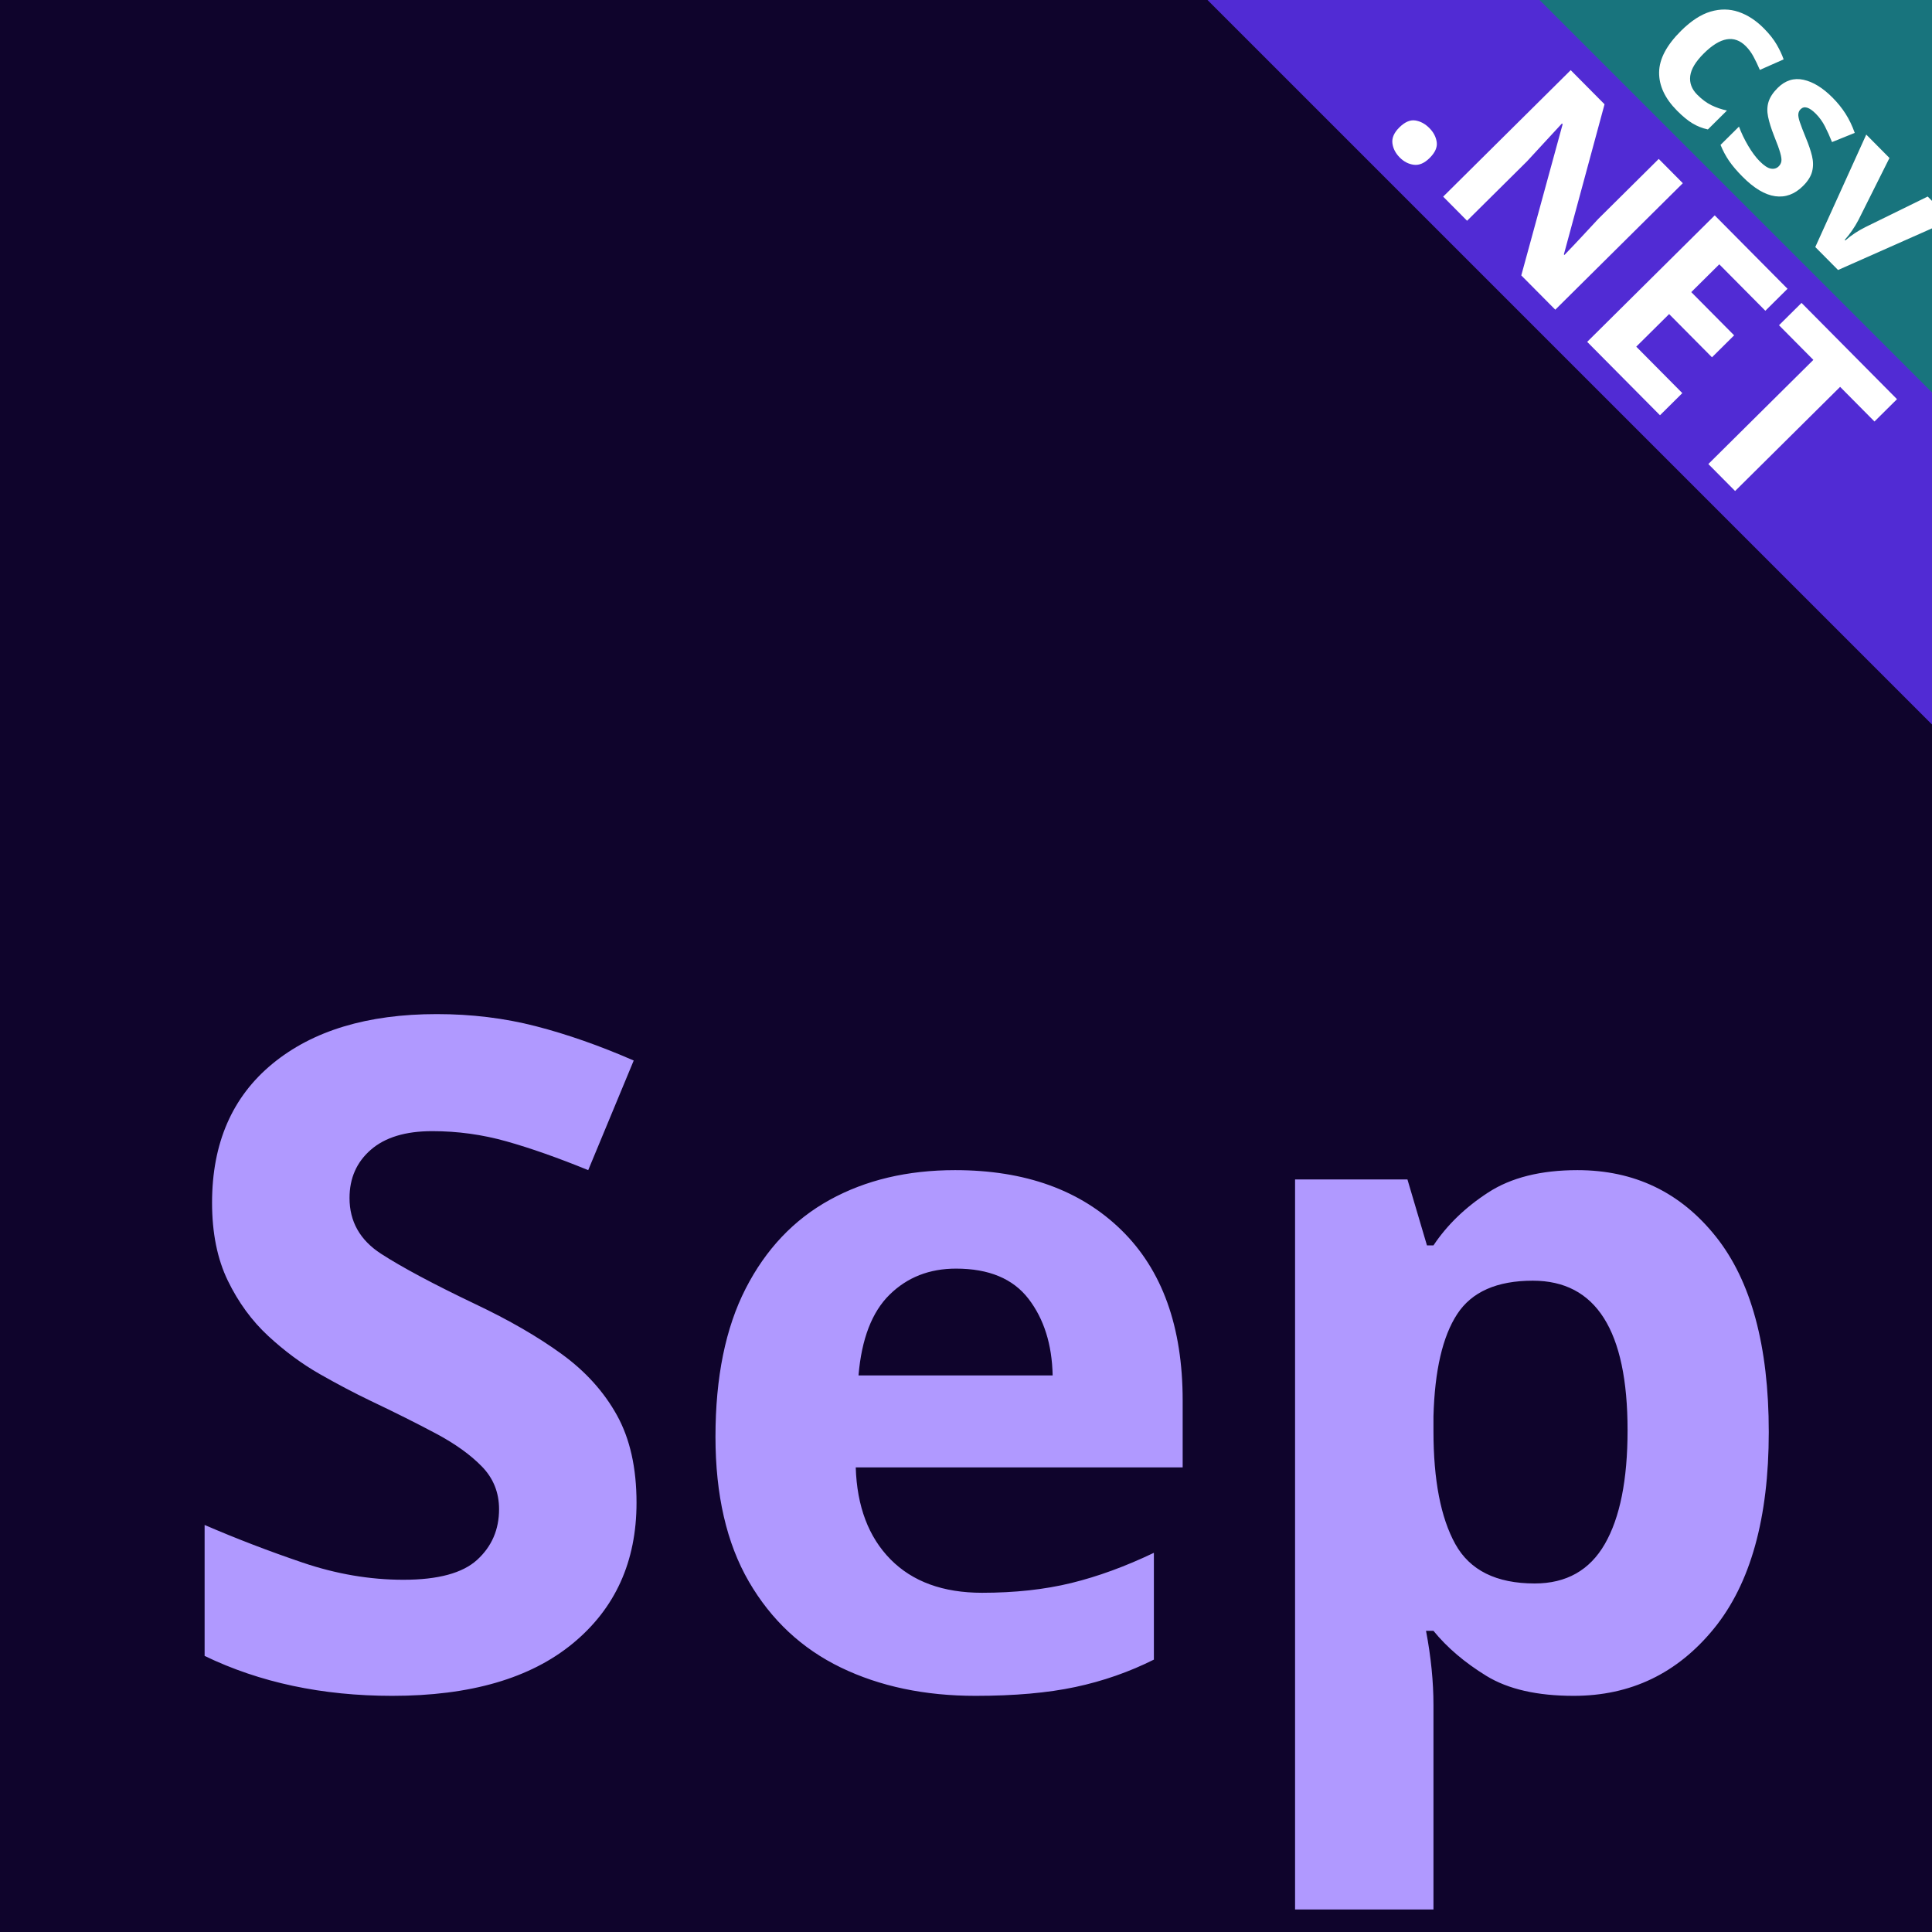
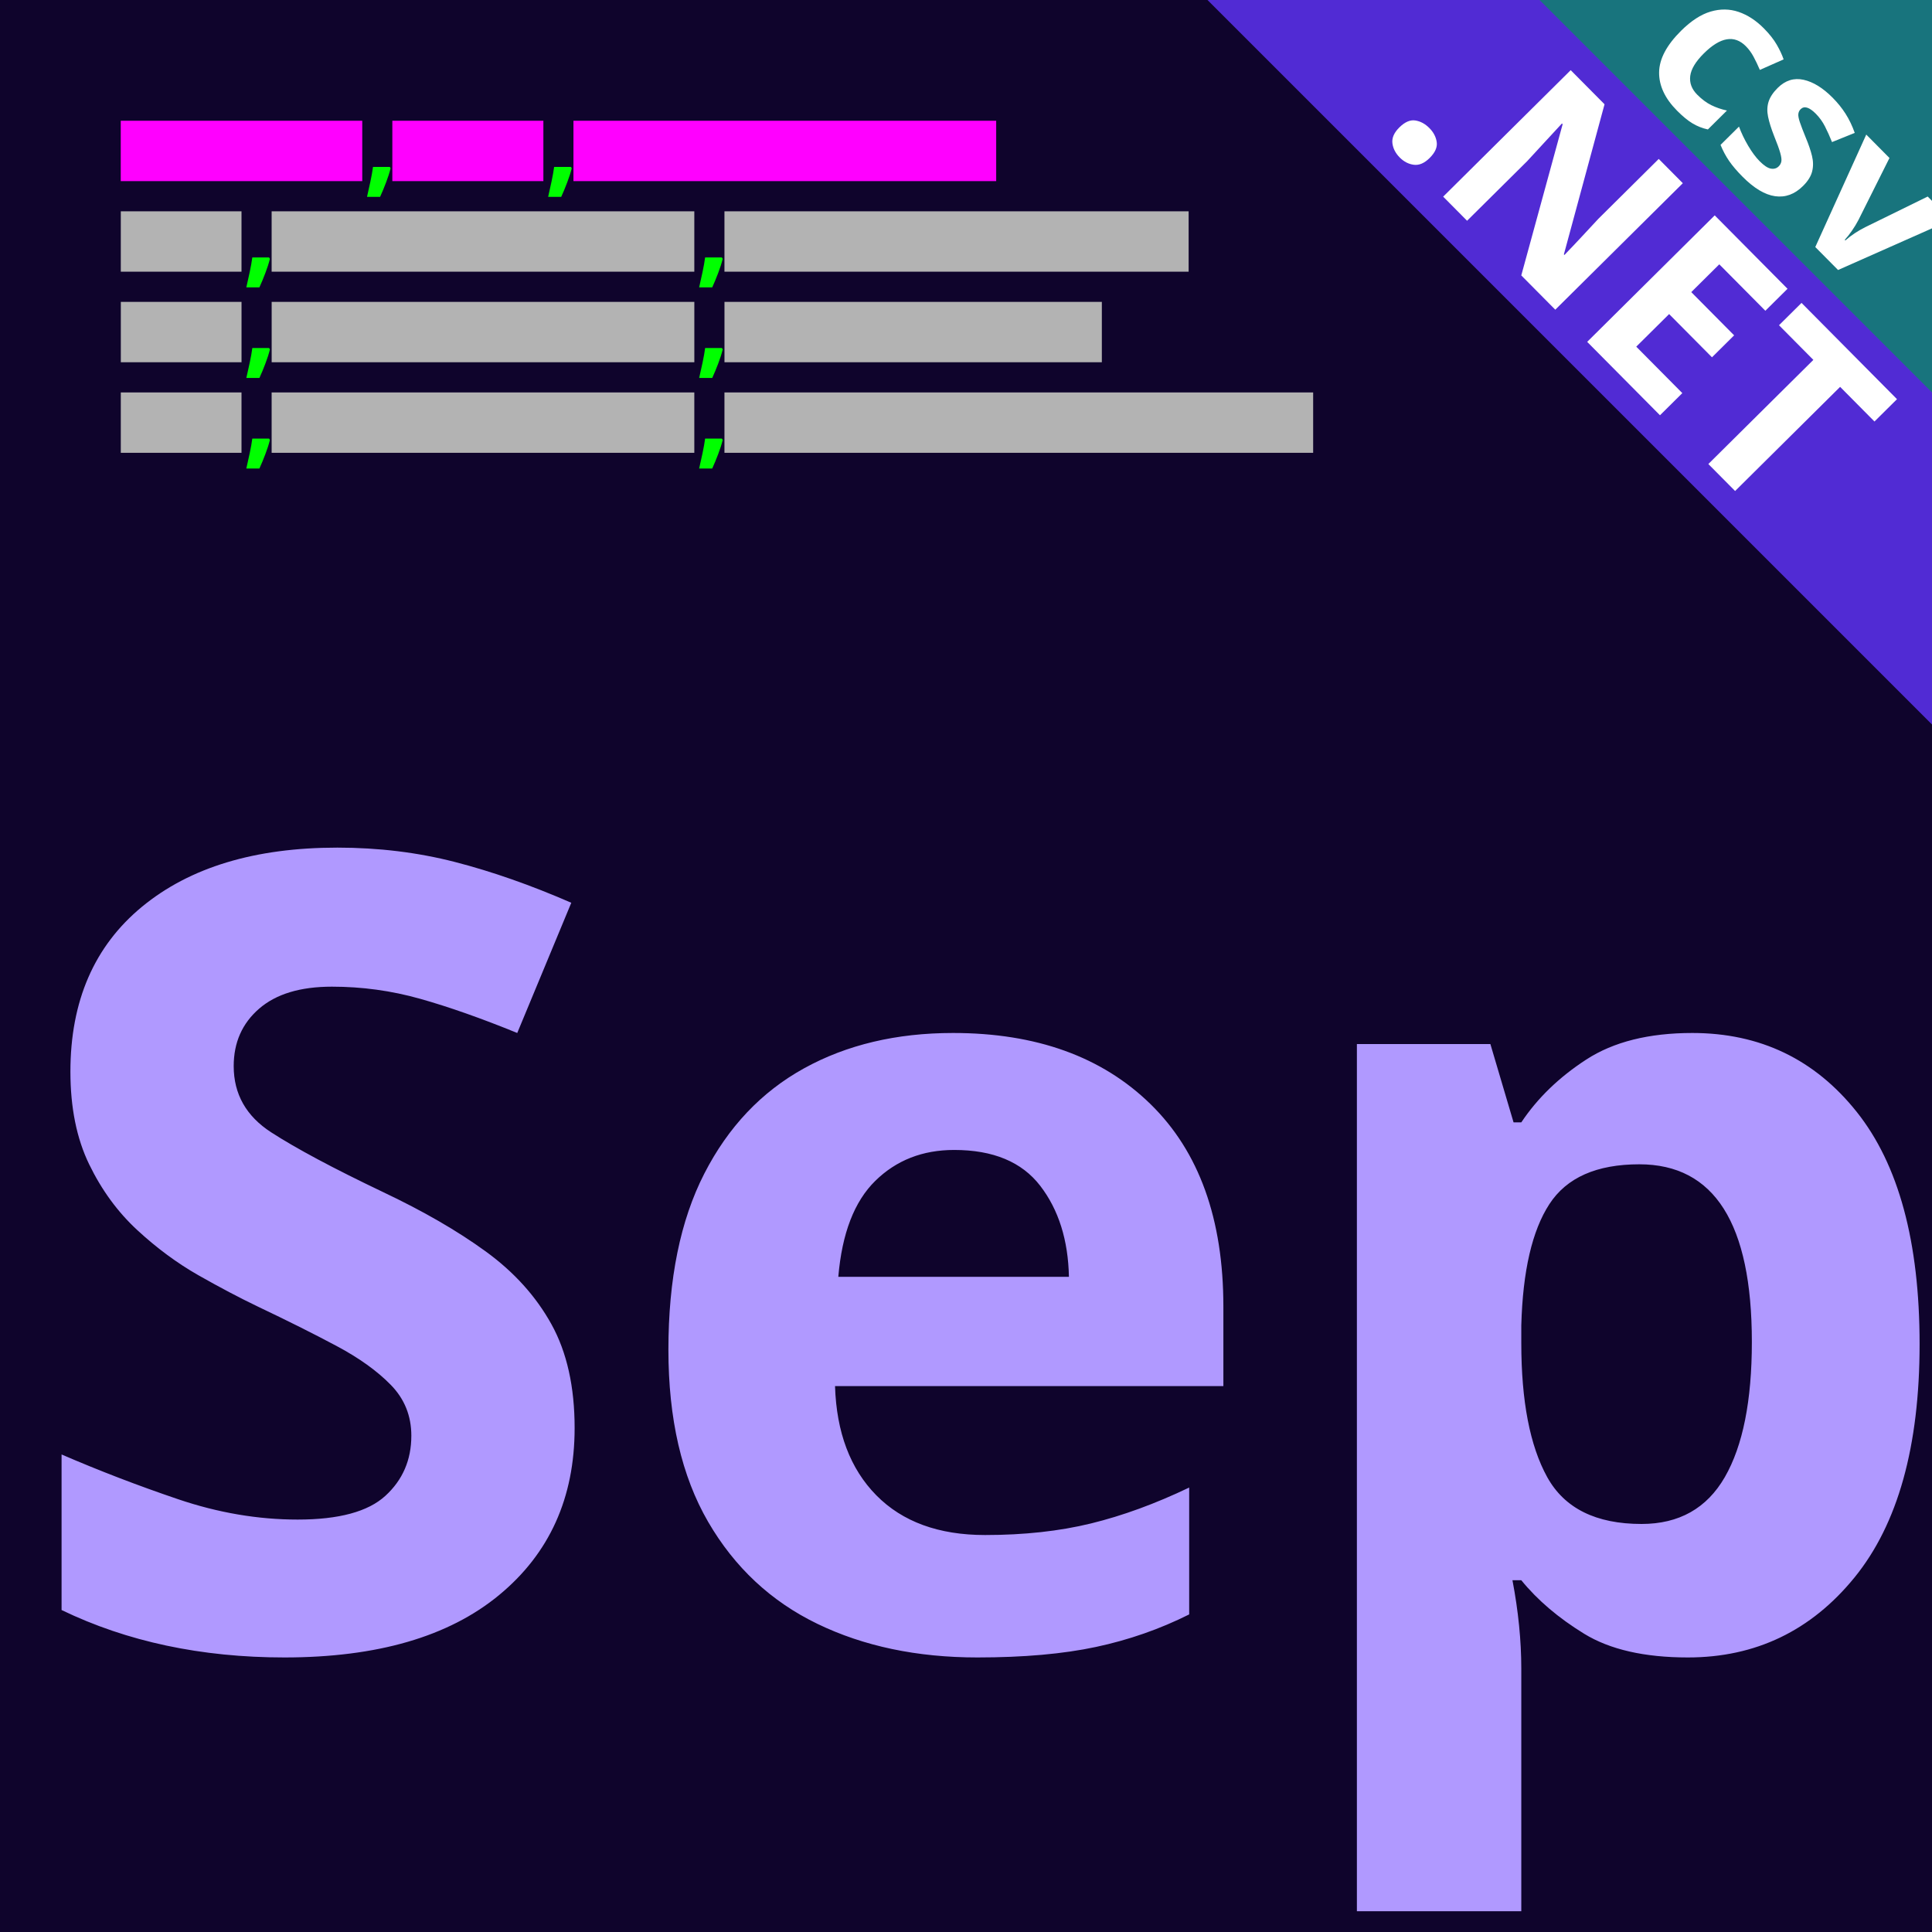
<svg xmlns="http://www.w3.org/2000/svg" width="1024" height="1024" viewBox="0 0 1024 1024" version="1.1" id="svg1">
  <defs id="defs1">
    <rect x="0" y="599.311" width="1024" height="424.689" id="rect2" />
+     <rect x="0" y="599.311" width="1024" height="424.689" id="rect2-4" />
+     <rect x="0" y="599.311" width="1024" height="424.689" id="rect2-4-5" />
+     <rect x="0" y="599.311" width="1024" height="424.689" id="rect2-4-2" />
+     <rect x="0" y="599.311" width="1024" height="424.689" id="rect2-4-5-2" />
+     <rect x="0" y="599.311" width="1024" height="424.689" id="rect2-4-2-9" />
+     <rect x="0" y="599.311" width="1024" height="424.689" id="rect2-4-5-2-5" />
+     <rect x="0" y="599.311" width="1024" height="424.689" id="rect2-4-2-8" />
+     <rect x="0" y="599.311" width="1024" height="424.689" id="rect2-4-5-2-7" />
  </defs>
  <g id="layer1">
    <rect style="fill:#0f042c;stroke-width:8.67;fill-opacity:1" id="rect1" width="1024" height="1024" x="1.2789769e-13" y="0" />
-     <text xml:space="preserve" id="text1" style="font-style:normal;font-variant:normal;font-weight:bold;font-stretch:normal;font-size:341.333px;font-family:'Segoe UI';-inkscape-font-specification:'Segoe UI, Bold';font-variant-ligatures:normal;font-variant-caps:normal;font-variant-numeric:normal;font-variant-east-asian:normal;text-align:center;writing-mode:lr-tb;direction:ltr;white-space:pre;shape-inside:url(#rect2);display:inline;fill:#b099ff;fill-opacity:1" x="512" y="0" transform="matrix(1.442297,0,0,1.442297,-228.86,-413.9056)">
-       <tspan x="218.167" y="906.768" id="tspan1">Sep</tspan>
+     <text xml:space="preserve" id="text1" style="font-style:normal;font-variant:normal;font-weight:bold;font-stretch:normal;font-size:341.333px;font-family:'Segoe UI';-inkscape-font-specification:'Segoe UI, Bold';font-variant-ligatures:normal;font-variant-caps:normal;font-variant-numeric:normal;font-variant-east-asian:normal;text-align:center;writing-mode:lr-tb;direction:ltr;white-space:pre;shape-inside:url(#rect2);display:inline;fill:#b099ff;fill-opacity:1" x="512" y="0" transform="matrix(1.713268,0,0,1.713268,-368.0484,-680.8839)">
+       <tspan x="218.167" y="906.768" id="tspan4">Sep</tspan>
+     </text>
+     <text xml:space="preserve" id="text1-2" style="font-style:normal;font-variant:normal;font-weight:bold;font-stretch:normal;font-size:61.604px;font-family:'Segoe UI';-inkscape-font-specification:'Segoe UI, Bold';font-variant-ligatures:normal;font-variant-caps:normal;font-variant-numeric:normal;font-variant-east-asian:normal;text-align:center;writing-mode:lr-tb;direction:ltr;white-space:pre;shape-inside:url(#rect2-4);display:inline;fill:#00ff00;fill-opacity:1" x="512" y="0" transform="matrix(1.051211,0,0,1.051211,-336.918,-592.3654)">
+       <tspan x="503.653" y="654.801" id="tspan6">,</tspan>
    </text>
    <path style="fill:#512bd4;fill-opacity:1;stroke-width:1.706" d="m 640,0 384,384 V 0 H 640" id="path4" />
    <path style="fill:#18747d;fill-opacity:1;stroke-width:0.924" d="m 816,0 208,208 V 0 H 816" id="path4-8" />
    <text xml:space="preserve" style="font-style:normal;font-variant:normal;font-weight:600;font-stretch:normal;font-size:133.333px;font-family:'Segoe UI';-inkscape-font-specification:'Segoe UI, Semi-Bold';font-variant-ligatures:normal;font-variant-caps:normal;font-variant-numeric:normal;font-variant-east-asian:normal;writing-mode:lr-tb;direction:ltr;fill:#ffffff" x="562.631" y="-469.711" id="text5" transform="rotate(45.23703)">
      <tspan id="tspan5" x="562.631" y="-469.711">.NET</tspan>
    </text>
    <text xml:space="preserve" style="font-style:normal;font-variant:normal;font-weight:600;font-stretch:normal;font-size:112px;font-family:'Segoe UI';-inkscape-font-specification:'Segoe UI, Semi-Bold';font-variant-ligatures:normal;font-variant-caps:normal;font-variant-numeric:normal;font-variant-east-asian:normal;writing-mode:lr-tb;direction:ltr;fill:#ffffff" x="633.957" y="-590.94" id="text5-1" transform="rotate(45.23703)">
      <tspan id="tspan7" x="633.957" y="-590.94">csv</tspan>
    </text>
+     <rect style="fill:#ff00ff" id="rect3" width="128" height="32" x="64" y="64" />
+     <rect style="fill:#ff00ff;stroke-width:0.791" id="rect3-7" width="80.052" height="32" x="207.948" y="64" />
+     <text xml:space="preserve" id="text1-2-6" style="font-style:normal;font-variant:normal;font-weight:bold;font-stretch:normal;font-size:61.604px;font-family:'Segoe UI';-inkscape-font-specification:'Segoe UI, Bold';font-variant-ligatures:normal;font-variant-caps:normal;font-variant-numeric:normal;font-variant-east-asian:normal;text-align:center;writing-mode:lr-tb;direction:ltr;white-space:pre;shape-inside:url(#rect2-4-5);display:inline;fill:#00ff00;fill-opacity:1" x="512" y="0" transform="matrix(1.051211,0,0,1.051211,-240.9179,-592.3654)">
+       <tspan x="503.653" y="654.801" id="tspan8">,</tspan>
+     </text>
+     <rect style="fill:#ff00ff;stroke-width:1.323" id="rect3-7-4" width="224.052" height="32" x="303.948" y="64" />
+     <text xml:space="preserve" id="text1-2-8" style="font-style:normal;font-variant:normal;font-weight:bold;font-stretch:normal;font-size:61.604px;font-family:'Segoe UI';-inkscape-font-specification:'Segoe UI, Bold';font-variant-ligatures:normal;font-variant-caps:normal;font-variant-numeric:normal;font-variant-east-asian:normal;text-align:center;writing-mode:lr-tb;direction:ltr;white-space:pre;shape-inside:url(#rect2-4-2);display:inline;fill:#00ff00;fill-opacity:1" x="512" y="0" transform="matrix(1.051211,0,0,1.051211,-400.892,-544.3654)">
+       <tspan x="503.653" y="654.801" id="tspan9">,</tspan>
+     </text>
+     <rect style="fill:#b3b3b3;stroke-width:0.707" id="rect3-76" width="63.974" height="32" x="64.026" y="112" />
+     <rect style="fill:#b3b3b3;stroke-width:1.323" id="rect3-7-1" width="224.026" height="32" x="143.974" y="112" />
+     <text xml:space="preserve" id="text1-2-6-8" style="font-style:normal;font-variant:normal;font-weight:bold;font-stretch:normal;font-size:61.604px;font-family:'Segoe UI';-inkscape-font-specification:'Segoe UI, Bold';font-variant-ligatures:normal;font-variant-caps:normal;font-variant-numeric:normal;font-variant-east-asian:normal;text-align:center;writing-mode:lr-tb;direction:ltr;white-space:pre;shape-inside:url(#rect2-4-5-2);display:inline;fill:#00ff00;fill-opacity:1" x="512" y="0" transform="matrix(1.051211,0,0,1.051211,-160.892,-544.3654)">
+       <tspan x="503.653" y="654.801" id="tspan10">,</tspan>
+     </text>
+     <rect style="fill:#b3b3b3;stroke-width:1.386" id="rect3-7-4-9" width="246.026" height="32" x="383.974" y="112" />
+     <text xml:space="preserve" id="text1-2-8-1" style="font-style:normal;font-variant:normal;font-weight:bold;font-stretch:normal;font-size:61.604px;font-family:'Segoe UI';-inkscape-font-specification:'Segoe UI, Bold';font-variant-ligatures:normal;font-variant-caps:normal;font-variant-numeric:normal;font-variant-east-asian:normal;text-align:center;writing-mode:lr-tb;direction:ltr;white-space:pre;shape-inside:url(#rect2-4-2-9);display:inline;fill:#00ff00;fill-opacity:1" x="512" y="0" transform="matrix(1.051211,0,0,1.051211,-400.879,-496.3654)">
+       <tspan x="503.653" y="654.801" id="tspan11">,</tspan>
+     </text>
+     <rect style="fill:#b3b3b3;stroke-width:0.707" id="rect3-76-3" width="63.974" height="32" x="64.039" y="160" />
+     <rect style="fill:#b3b3b3;stroke-width:1.323" id="rect3-7-1-3" width="224.026" height="32" x="143.987" y="160" />
+     <text xml:space="preserve" id="text1-2-6-8-4" style="font-style:normal;font-variant:normal;font-weight:bold;font-stretch:normal;font-size:61.604px;font-family:'Segoe UI';-inkscape-font-specification:'Segoe UI, Bold';font-variant-ligatures:normal;font-variant-caps:normal;font-variant-numeric:normal;font-variant-east-asian:normal;text-align:center;writing-mode:lr-tb;direction:ltr;white-space:pre;shape-inside:url(#rect2-4-5-2-5);display:inline;fill:#00ff00;fill-opacity:1" x="512" y="0" transform="matrix(1.051211,0,0,1.051211,-160.879,-496.3654)">
+       <tspan x="503.653" y="654.801" id="tspan12">,</tspan>
+     </text>
+     <rect style="fill:#b3b3b3;stroke-width:1.25" id="rect3-7-4-9-1" width="200.013" height="32" x="383.987" y="160" />
+     <text xml:space="preserve" id="text1-2-8-7" style="font-style:normal;font-variant:normal;font-weight:bold;font-stretch:normal;font-size:61.604px;font-family:'Segoe UI';-inkscape-font-specification:'Segoe UI, Bold';font-variant-ligatures:normal;font-variant-caps:normal;font-variant-numeric:normal;font-variant-east-asian:normal;text-align:center;writing-mode:lr-tb;direction:ltr;white-space:pre;shape-inside:url(#rect2-4-2-8);display:inline;fill:#00ff00;fill-opacity:1" x="512" y="0" transform="matrix(1.051211,0,0,1.051211,-400.892,-448.3654)">
+       <tspan x="503.653" y="654.801" id="tspan13">,</tspan>
+     </text>
+     <rect style="fill:#b3b3b3;stroke-width:0.707" id="rect3-76-9" width="63.974" height="32" x="64.026" y="208" />
+     <rect style="fill:#b3b3b3;stroke-width:1.323" id="rect3-7-1-31" width="224.026" height="32" x="143.974" y="208" />
+     <text xml:space="preserve" id="text1-2-6-8-9" style="font-style:normal;font-variant:normal;font-weight:bold;font-stretch:normal;font-size:61.604px;font-family:'Segoe UI';-inkscape-font-specification:'Segoe UI, Bold';font-variant-ligatures:normal;font-variant-caps:normal;font-variant-numeric:normal;font-variant-east-asian:normal;text-align:center;writing-mode:lr-tb;direction:ltr;white-space:pre;shape-inside:url(#rect2-4-5-2-7);display:inline;fill:#00ff00;fill-opacity:1" x="512" y="0" transform="matrix(1.051211,0,0,1.051211,-160.892,-448.3654)">
+       <tspan x="503.653" y="654.801" id="tspan14">,</tspan>
+     </text>
+     <rect style="fill:#b3b3b3;stroke-width:1.561" id="rect3-7-4-9-6" width="312.026" height="32" x="383.974" y="208" />
  </g>
</svg>
